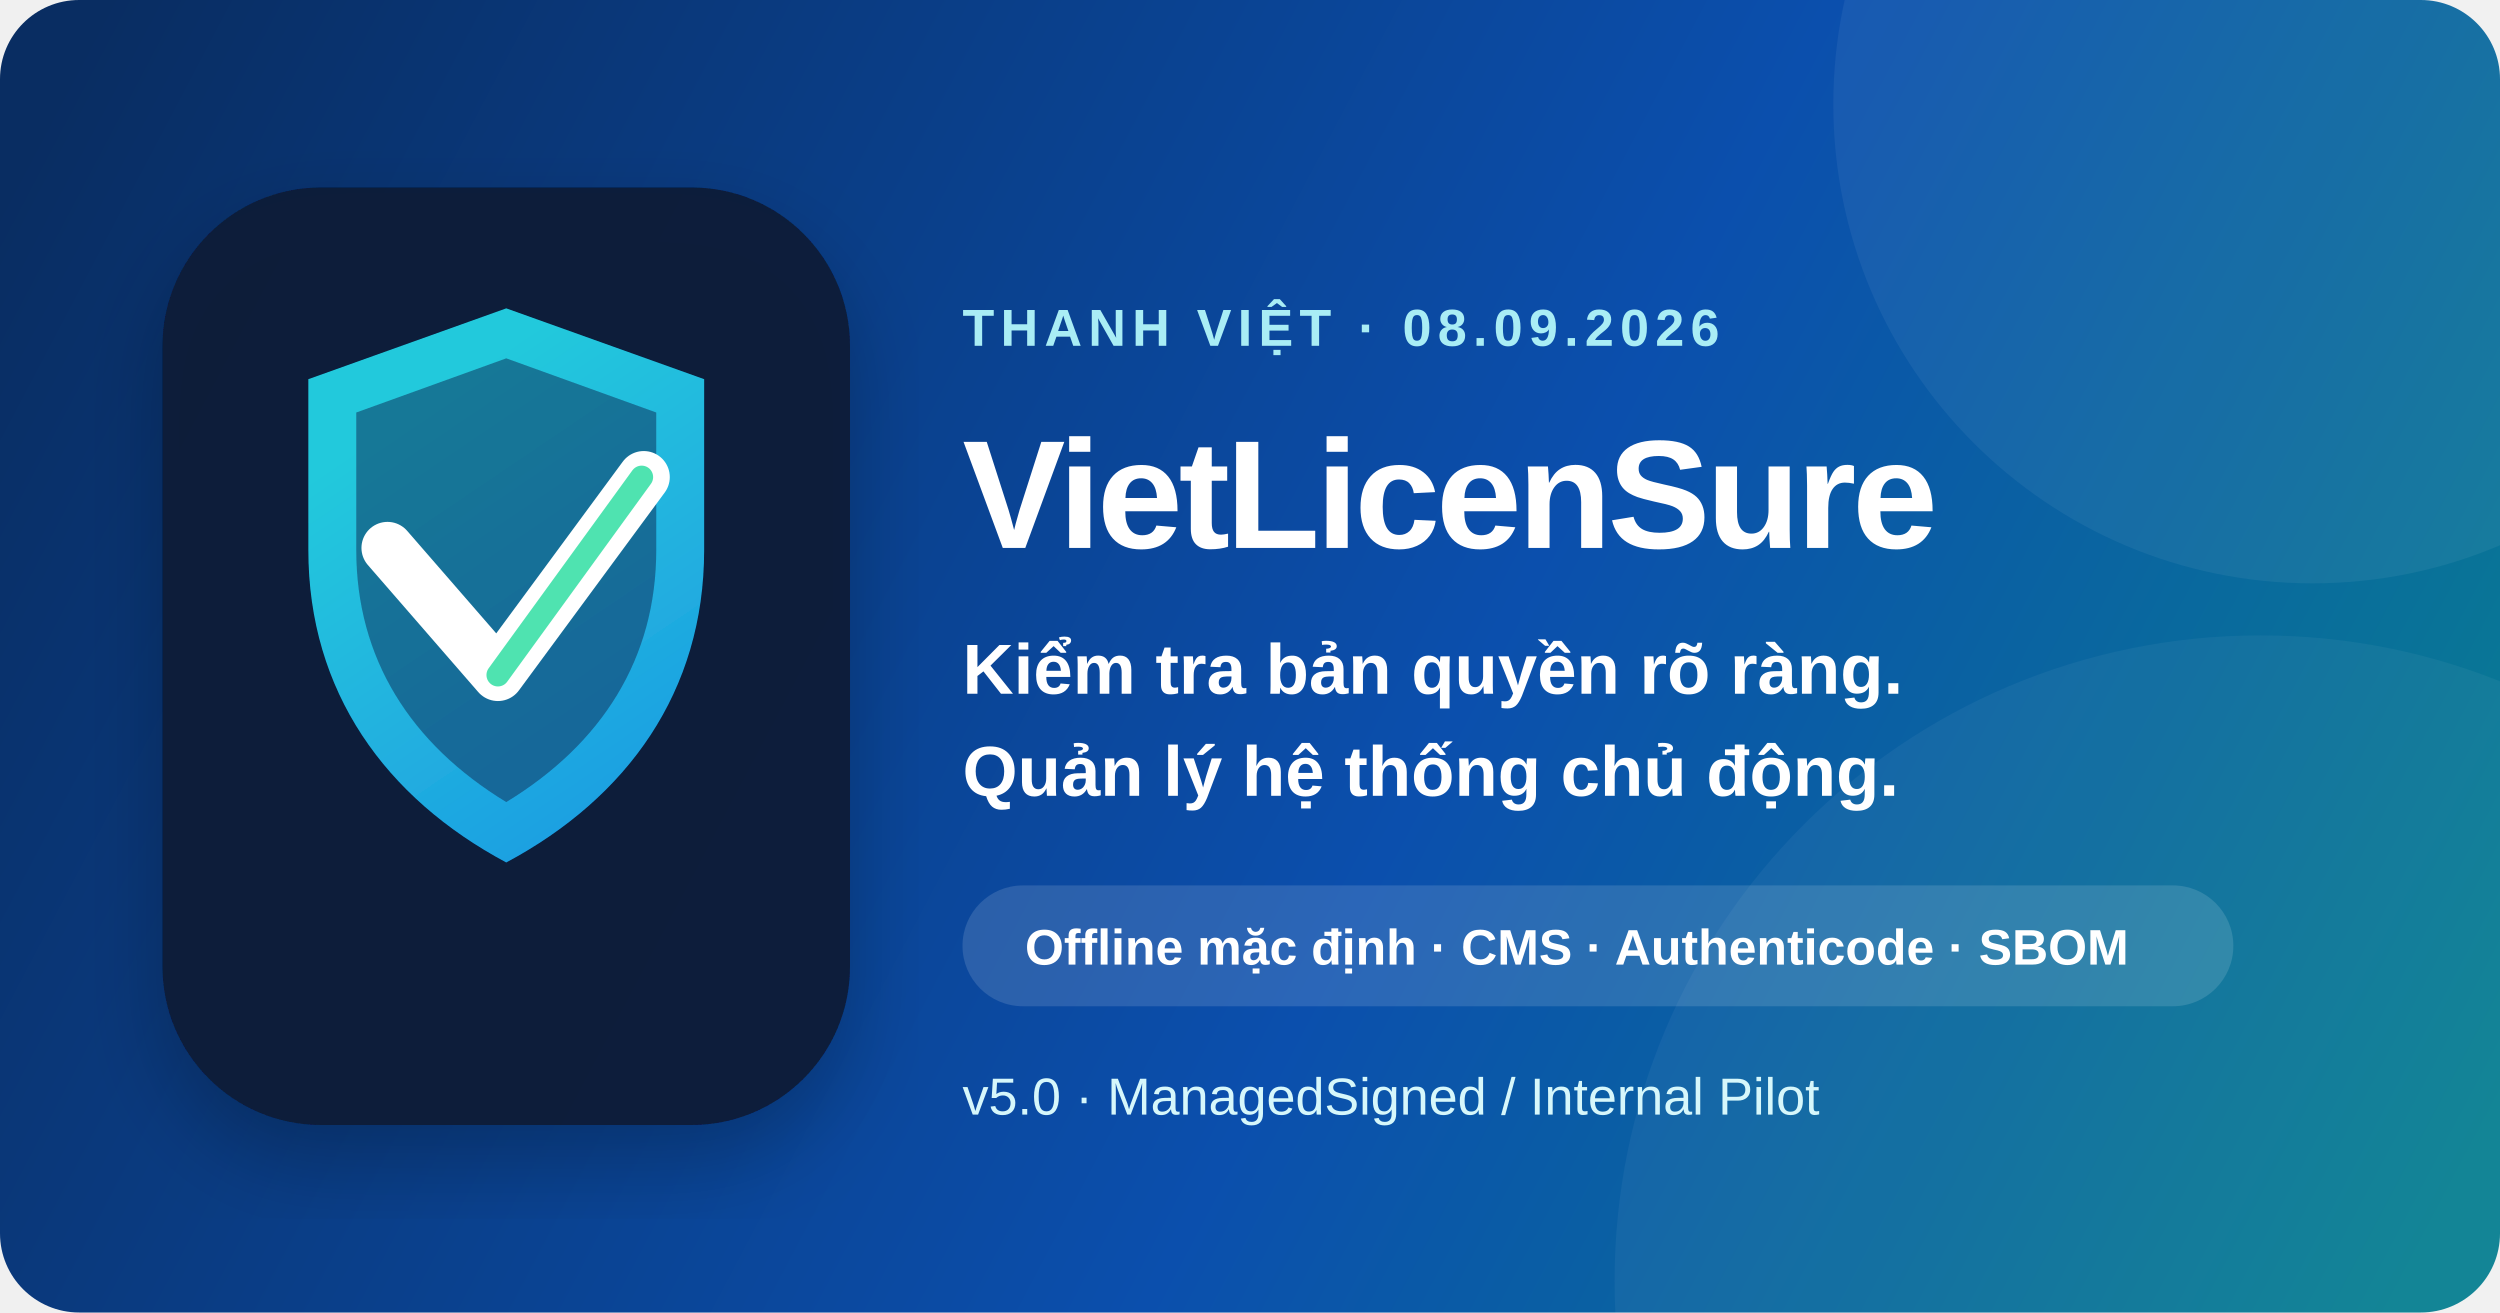
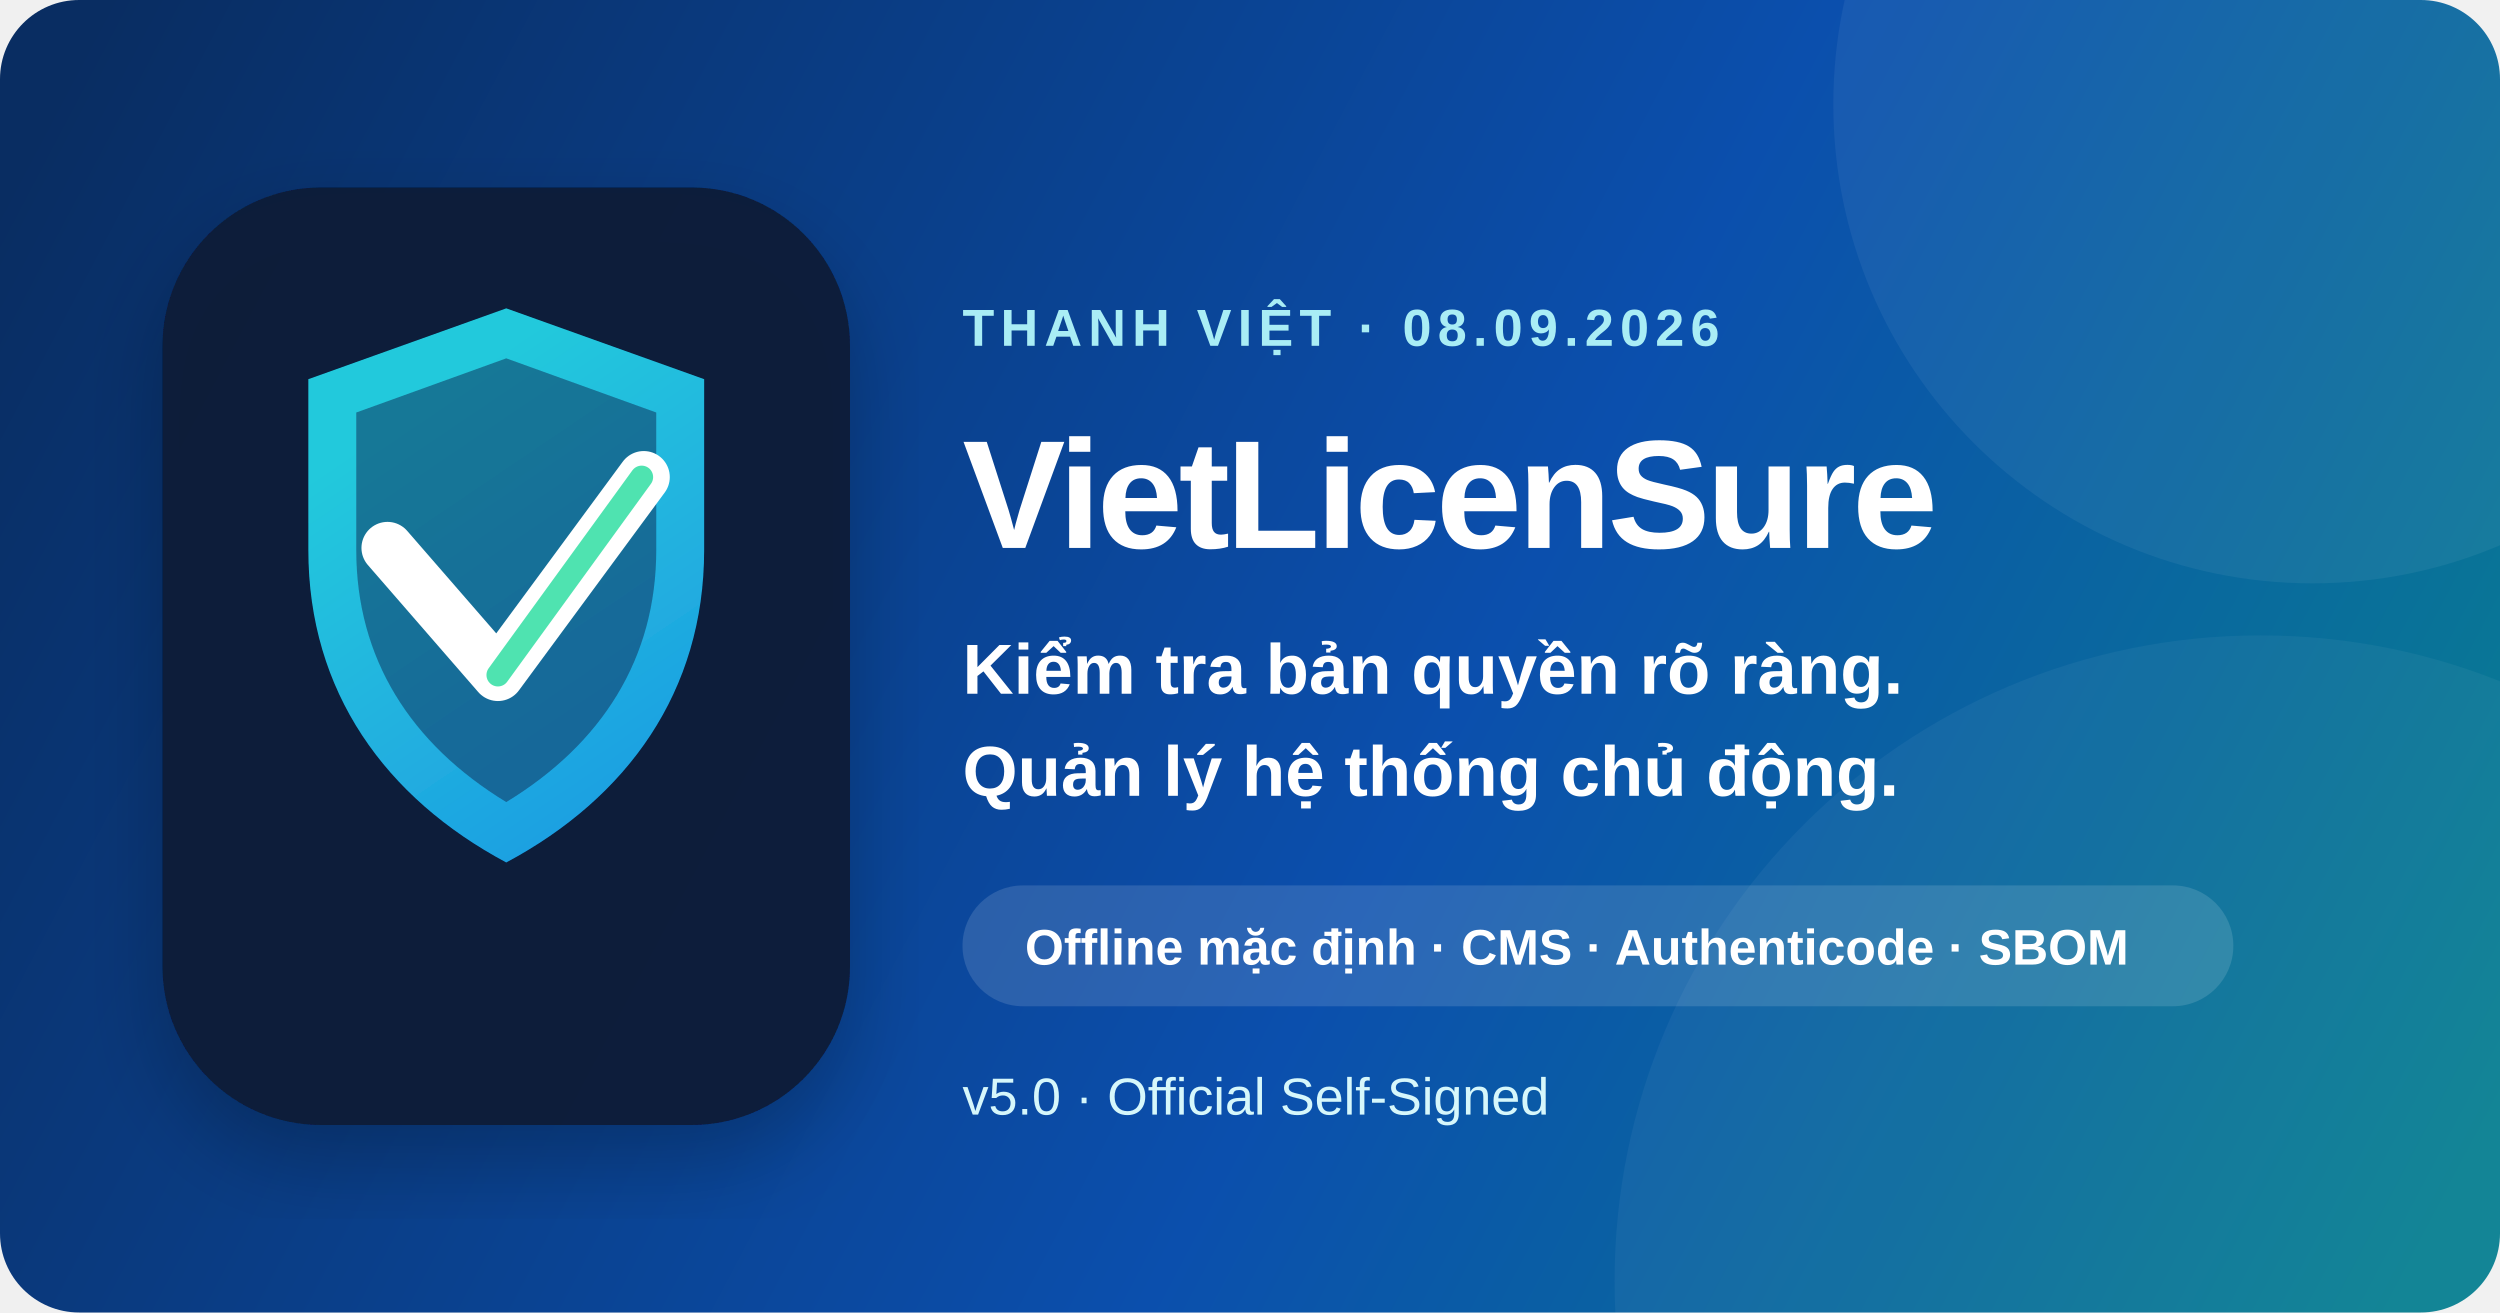
<svg xmlns="http://www.w3.org/2000/svg" width="1200" height="630" viewBox="0 0 1200 630" role="img" aria-labelledby="title desc">
  <defs>
    <linearGradient id="bg" x1="40" y1="20" x2="1160" y2="610" gradientUnits="userSpaceOnUse">
      <stop stop-color="#092d62" />
      <stop offset=".58" stop-color="#0b4fad" />
      <stop offset="1" stop-color="#087f91" />
    </linearGradient>
    <linearGradient id="mark" x1="100" y1="120" x2="350" y2="490" gradientUnits="userSpaceOnUse">
      <stop stop-color="#24c9dc" />
      <stop offset="1" stop-color="#1772e8" />
    </linearGradient>
    <filter id="shadow">
      <feDropShadow dx="0" dy="18" stdDeviation="20" flood-opacity=".24" />
    </filter>
  </defs>
  <rect width="1200" height="630" rx="38" fill="url(#bg)" />
  <circle cx="1110" cy="50" r="230" fill="#fff" opacity=".055" />
  <circle cx="1085" cy="615" r="310" fill="#fff" opacity=".045" />
  <g transform="translate(78 90)" filter="url(#shadow)">
    <rect width="330" height="450" rx="76" fill="#071a38" opacity=".96" />
    <path d="M165 58 260 92v82c0 68-37 119-95 150-58-31-95-82-95-150V92l95-34Z" fill="url(#mark)" />
    <path d="M165 82 237 108v66c0 52-26 93-72 121-46-28-72-69-72-121v-66l72-26Z" fill="#0a2852" opacity=".5" />
    <path d="m108 173 53 61 70-95" fill="none" stroke="#fff" stroke-width="25" stroke-linecap="round" stroke-linejoin="round" />
    <path d="m230 139-69 95" fill="none" stroke="#50e3b0" stroke-width="11" stroke-linecap="round" />
  </g>
  <text x="462" y="166" fill="#a9edf5" font-family="Segoe UI,Arial,sans-serif" font-size="25" font-weight="700" letter-spacing="3">THANH VIỆT · 08.09.2026</text>
  <text x="462" y="263" fill="#fff" font-family="Segoe UI,Arial,sans-serif" font-size="74" font-weight="800" letter-spacing="-2">VietLicenSure</text>
  <text x="462" y="333" fill="#fff" font-family="Segoe UI,Arial,sans-serif" font-size="34" font-weight="650">Kiểm tra bản quyền rõ ràng.</text>
  <text x="462" y="382" fill="#fff" font-family="Segoe UI,Arial,sans-serif" font-size="34" font-weight="650">Quản lý hệ thống chủ động.</text>
  <rect x="462" y="425" width="610" height="58" rx="29" fill="#fff" opacity=".13" />
  <text x="492" y="463" fill="#fff" font-family="Segoe UI,Arial,sans-serif" font-size="24" font-weight="650">Offline mặc định · CMS · Authenticode · SBOM</text>
-   <text x="462" y="535" fill="#d6f7fb" font-family="Segoe UI,Arial,sans-serif" font-size="25">v5.0 · ManagedSigned / Internal Pilot</text>
+   <text x="462" y="535" fill="#d6f7fb" font-family="Segoe UI,Arial,sans-serif" font-size="25">v5.0 · Official Self-Signed</text>
</svg>
